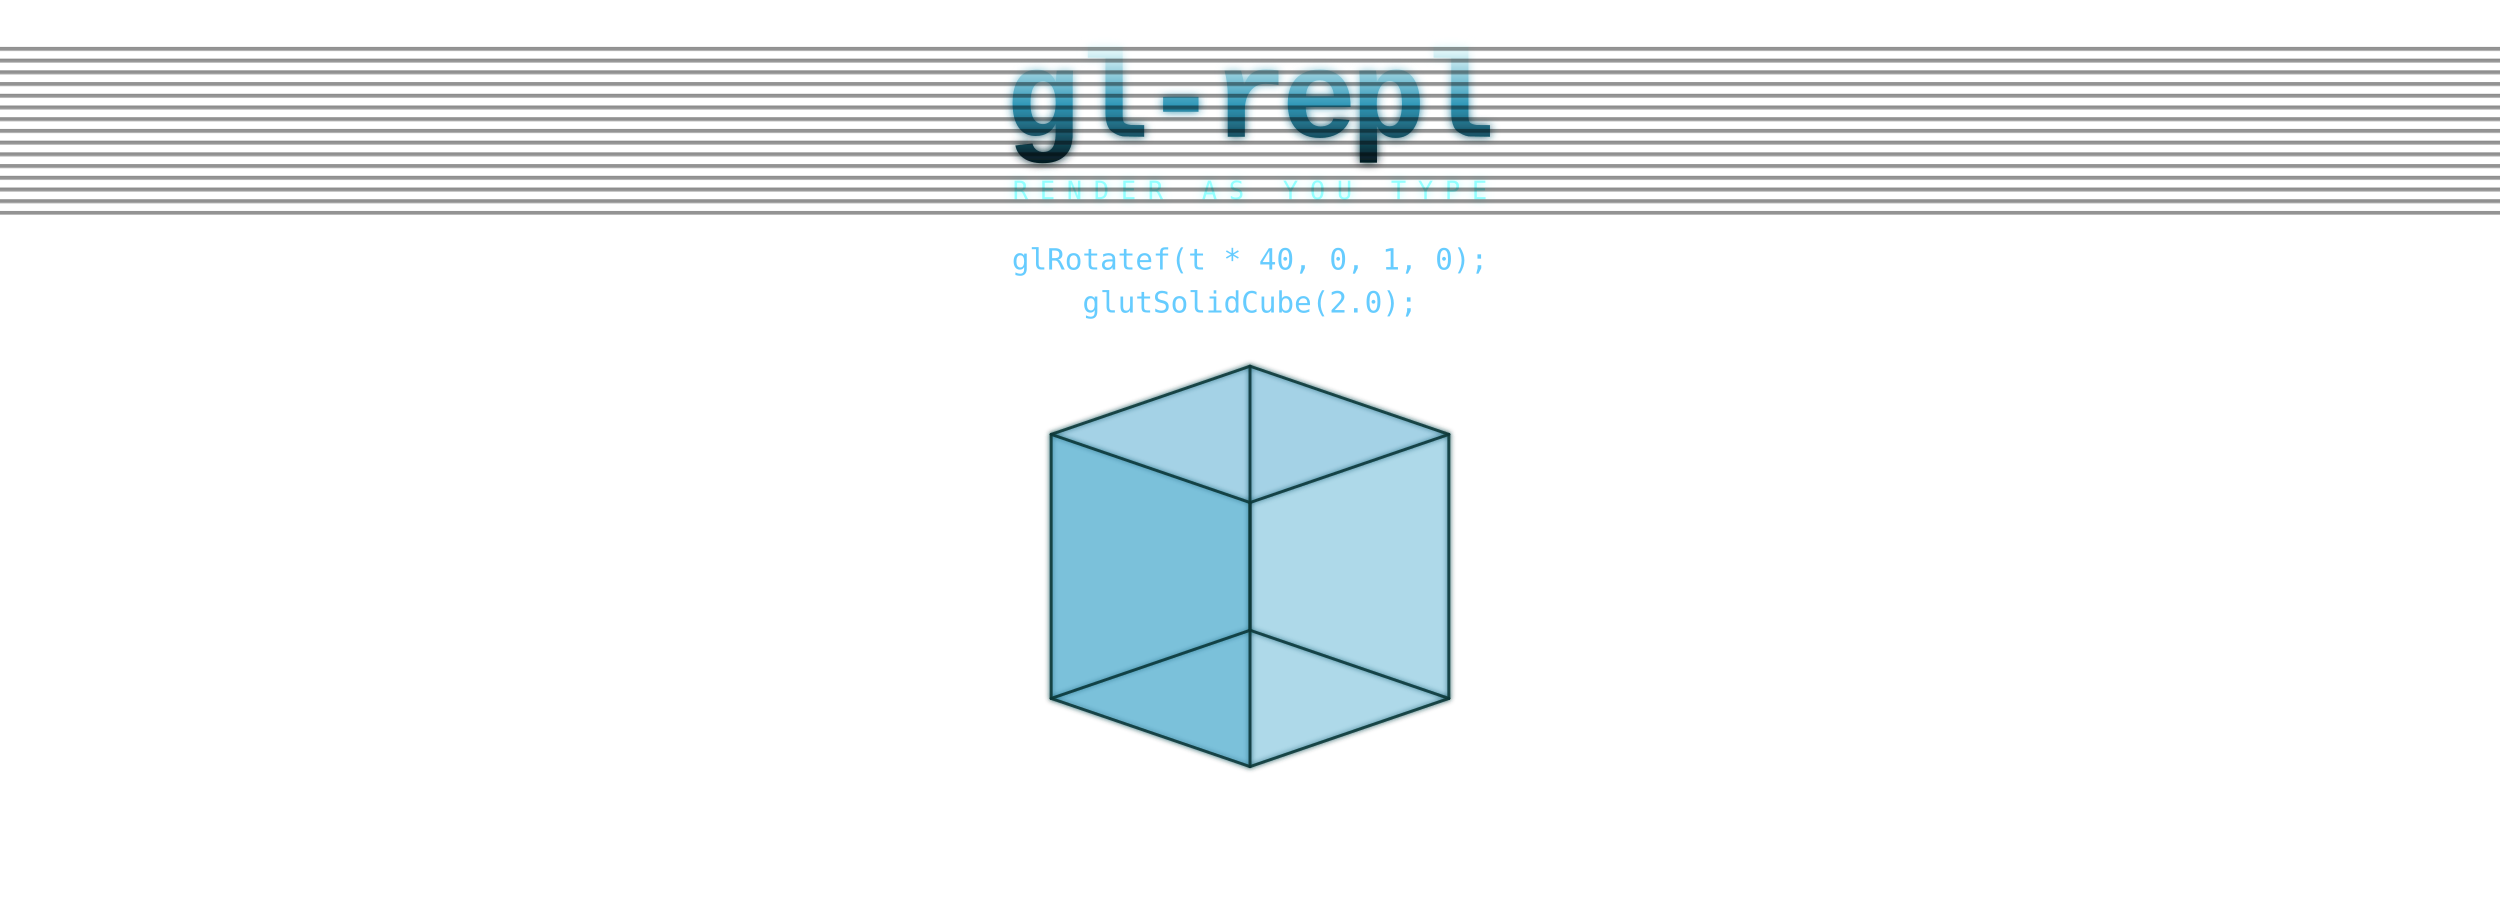
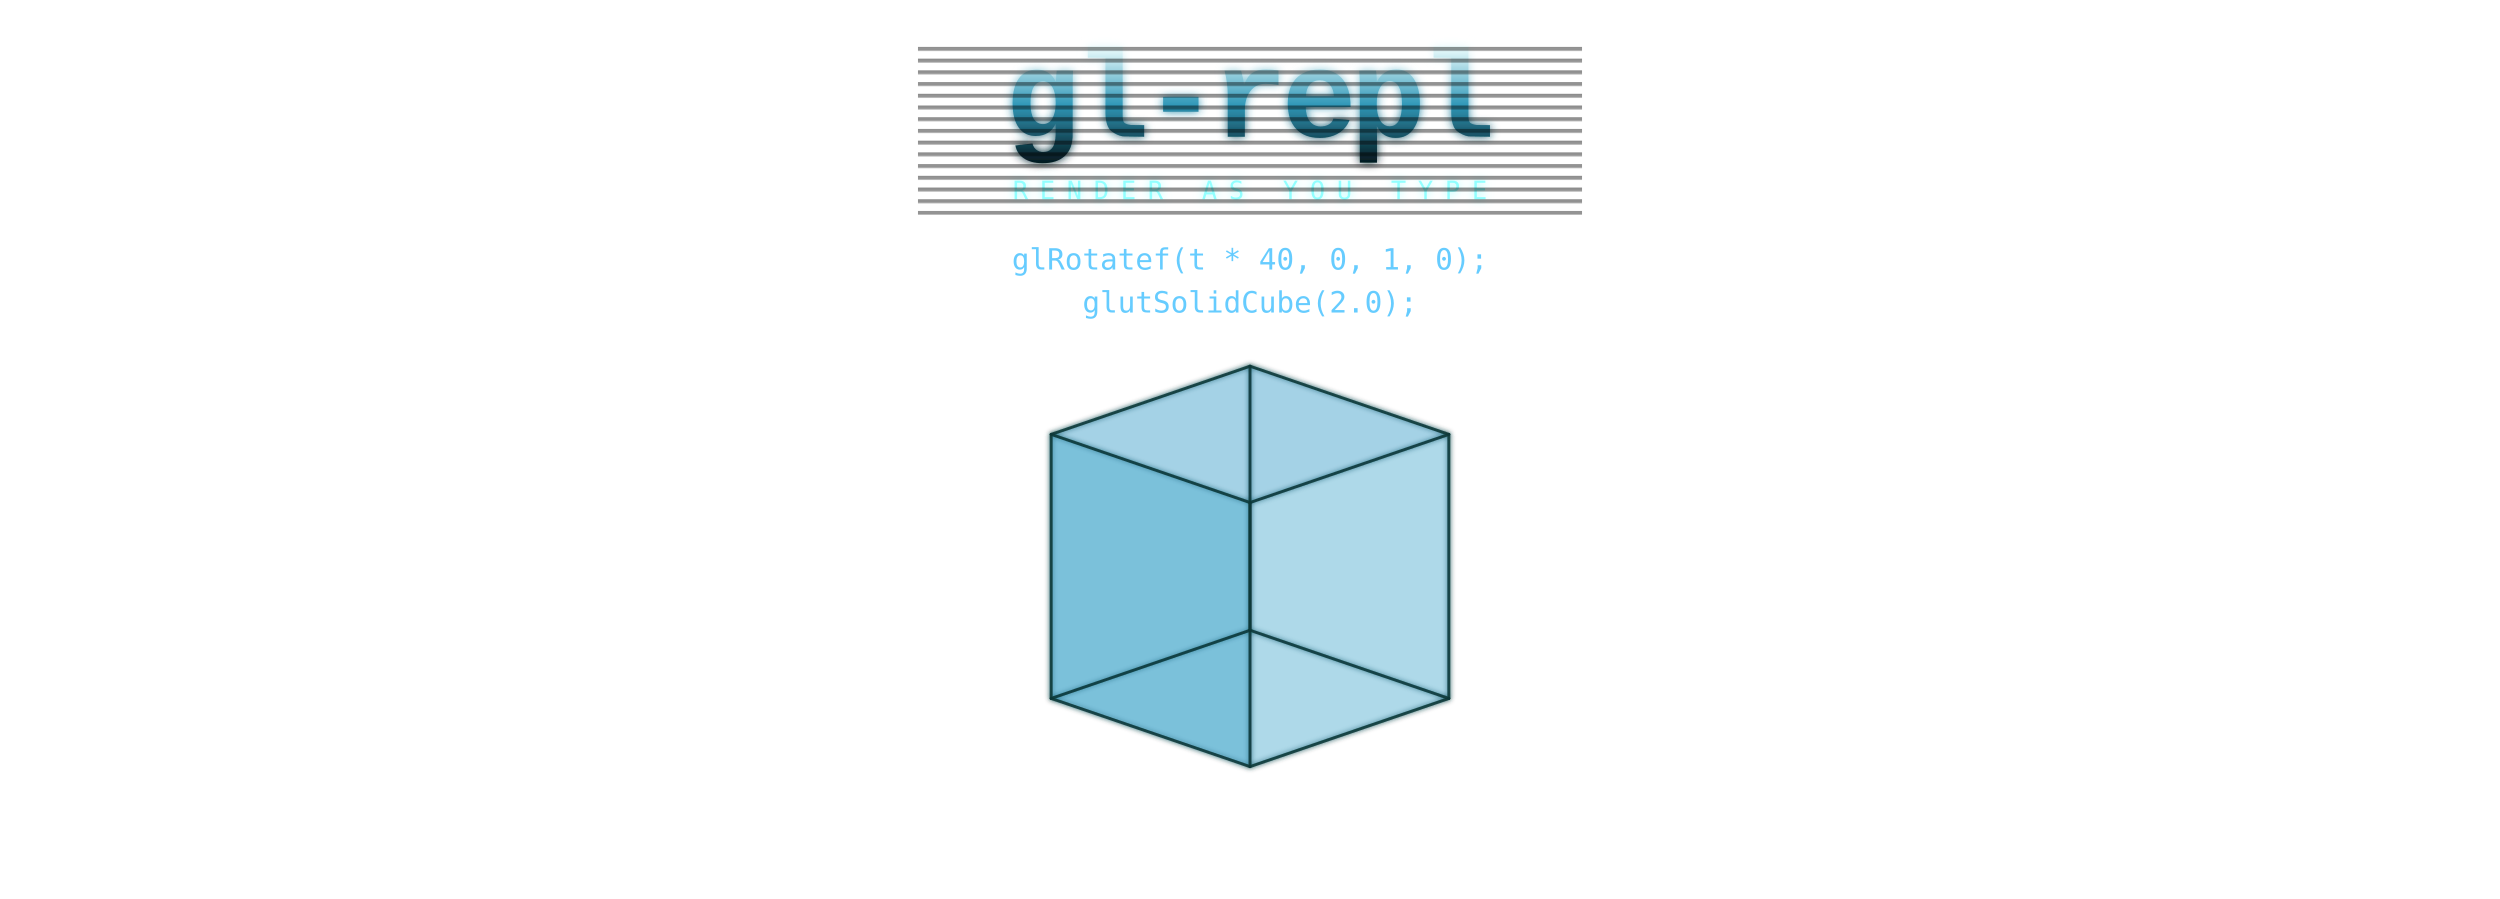
<svg xmlns="http://www.w3.org/2000/svg" viewBox="0 0 1280 460" role="img" aria-label="gl-repl">
  <style>
  .repl       { fill: #66ccff; }
  .tag        { fill: #88ffff; opacity: 0.9; }
  .cube-edge  { stroke: #0a3838; }
  .wm-dark    { display: block; }
  .wm-light   { display: none; }
  @media (prefers-color-scheme: light) {
    .repl       { fill: #1a5a78; }
    .tag        { fill: #155060; opacity: 0.95; }
    .cube-edge  { stroke: #1a4858; }
    .wm-dark    { display: none; }
    .wm-light   { display: block; }
  }

  .crt-line { fill: #000; fill-opacity: 0.42; }
  @media (prefers-color-scheme: light) {
    .crt-line { fill: #000; fill-opacity: 0.28; }
  }
</style>
  <defs>
    <pattern id="crt-scan" x="0" y="0" width="6" height="6" patternUnits="userSpaceOnUse">
      <rect x="0" y="0" width="6" height="2" class="crt-line" />
    </pattern>
    <linearGradient id="r11c-dark" x1="0" y1="0" x2="0" y2="1">
      <stop offset="0" stop-color="#f0ffff" />
      <stop offset="0.5" stop-color="#3098b8" />
      <stop offset="1" stop-color="#04181e" />
    </linearGradient>
    <linearGradient id="r11c-light" x1="0" y1="0" x2="0" y2="1">
      <stop offset="0" stop-color="#88ffff" />
      <stop offset="0.5" stop-color="#0a7090" />
      <stop offset="1" stop-color="#04181e" />
    </linearGradient>
    <filter id="r11c-bigglow" x="-20%" y="-20%" width="140%" height="140%">
      <feGaussianBlur stdDeviation="2.5" result="b" />
      <feMerge>
        <feMergeNode in="b" />
        <feMergeNode in="SourceGraphic" />
      </feMerge>
    </filter>
    <filter id="r11c-glow" x="-20%" y="-20%" width="140%" height="140%">
      <feGaussianBlur stdDeviation="1.4" result="b" />
      <feMerge>
        <feMergeNode in="b" />
        <feMergeNode in="SourceGraphic" />
      </feMerge>
    </filter>
  </defs>
  <g filter="url(#r11c-bigglow)">
    <g transform="translate(640 70)" text-anchor="middle">
-       <text class="wm-dark" fill="url(#r11c-dark)" font-family="'Courier New', ui-monospace, monospace" font-size="64" font-weight="900" letter-spacing="-3">
-             gl-repl
-         </text>
-       <text class="wm-light" fill="url(#r11c-light)" font-family="'Courier New', ui-monospace, monospace" font-size="64" font-weight="900" letter-spacing="-3">
-             gl-repl
-         </text>
-       <text class="tag" y="32" font-family="ui-monospace, 'SF Mono', monospace" font-size="13" letter-spacing="6">
-             RENDER  AS YOU TYPE
-         </text>
+       <text class="wm-dark" fill="url(#r11c-dark)" font-family="'Courier New', ui-monospace, monospace" font-size="64" font-weight="900" letter-spacing="-3">gl-repl</text>
+       <text class="wm-light" fill="url(#r11c-light)" font-family="'Courier New', ui-monospace, monospace" font-size="64" font-weight="900" letter-spacing="-3">gl-repl</text>
+       <text class="tag" y="32" font-family="ui-monospace, 'SF Mono', monospace" font-size="13" letter-spacing="6">RENDER  AS  YOU  TYPE</text>
    </g>
  </g>
  <g font-family="ui-monospace, 'SF Mono', Menlo, monospace" font-size="15" letter-spacing="0">
-     <text class="repl" x="640" y="138" text-anchor="middle">
-         glRotatef(t * 40, 0, 1, 0);
-     </text>
-     <text class="repl" x="640" y="160" text-anchor="middle">
-         glutSolidCube(2.0);
-     </text>
+     <text class="repl" x="640" y="138" text-anchor="middle">glRotatef(t * 40, 0, 1, 0);</text>
+     <text class="repl" x="640" y="160" text-anchor="middle">glutSolidCube(2.0);</text>
  </g>
  <g filter="url(#r11c-glow)">
    <polygon fill="#3aa0c8" stroke="none" points="538.2,357.6 538.2,222.4 640.0,187.5 640.0,322.7" fill-opacity="0.000">
      <animate attributeName="points" values="538.2,357.6 538.2,222.4 640.0,187.5 640.0,322.7;541.6,366.7 541.6,231.4 613.6,188.6 613.6,323.9;551.8,375.1 551.8,239.8 589.1,192.1 589.1,327.4;568.0,382.3 568.0,247.1 568.0,197.7 568.0,332.9;589.1,387.9 589.1,252.6 551.8,204.9 551.8,340.2;613.6,391.4 613.6,256.1 541.6,213.3 541.6,348.6;640.0,392.5 640.0,257.3 538.2,222.4 538.2,357.6;666.4,391.4 666.4,256.1 541.6,231.4 541.6,366.7;690.9,387.9 690.9,252.6 551.8,239.8 551.8,375.1;712.0,382.3 712.0,247.1 568.0,247.1 568.0,382.3;728.2,375.1 728.2,239.8 589.1,252.6 589.1,387.9;738.4,366.7 738.4,231.4 613.6,256.1 613.6,391.4;741.8,357.6 741.8,222.4 640.0,257.3 640.0,392.5;738.4,348.6 738.4,213.3 666.4,256.1 666.4,391.4;728.2,340.2 728.2,204.9 690.9,252.6 690.9,387.9;712.0,332.9 712.0,197.7 712.0,247.1 712.0,382.3;690.9,327.4 690.9,192.1 728.2,239.8 728.2,375.1;666.4,323.9 666.4,188.6 738.4,231.4 738.4,366.7;640.0,322.7 640.0,187.5 741.8,222.4 741.8,357.6;613.6,323.9 613.6,188.6 738.4,213.3 738.4,348.6;589.1,327.4 589.1,192.1 728.2,204.9 728.2,340.2;568.0,332.9 568.0,197.7 712.0,197.7 712.0,332.9;551.8,340.2 551.8,204.9 690.9,192.1 690.9,327.4;541.6,348.6 541.6,213.3 666.4,188.6 666.4,323.9;538.2,357.6 538.2,222.4 640.0,187.5 640.0,322.7" dur="8s" repeatCount="indefinite" />
      <animate attributeName="fill-opacity" values="0.000;0.000;0.000;0.000;0.137;0.282;0.412;0.503;0.541;0.521;0.452;0.349;0.234;0.150;0.078;0.000;0.000;0.000;0.000;0.000;0.000;0.000;0.000;0.000;0.000" dur="8s" repeatCount="indefinite" />
    </polygon>
    <polygon fill="#3aa0c8" stroke="none" points="640.0,392.5 741.8,357.6 741.8,222.4 640.0,257.3" fill-opacity="0.234">
      <animate attributeName="points" values="640.0,392.5 741.8,357.6 741.8,222.4 640.0,257.3;666.4,391.4 738.4,348.6 738.4,213.3 666.4,256.1;690.9,387.9 728.2,340.2 728.2,204.9 690.9,252.6;712.0,382.3 712.0,332.9 712.0,197.7 712.0,247.1;728.2,375.1 690.9,327.4 690.9,192.1 728.2,239.8;738.4,366.7 666.4,323.9 666.4,188.6 738.4,231.4;741.8,357.6 640.0,322.7 640.0,187.5 741.8,222.4;738.4,348.6 613.6,323.9 613.6,188.6 738.4,213.3;728.2,340.2 589.1,327.4 589.1,192.1 728.2,204.9;712.0,332.9 568.0,332.9 568.0,197.7 712.0,197.7;690.9,327.4 551.8,340.2 551.8,204.9 690.9,192.1;666.4,323.9 541.6,348.6 541.6,213.3 666.4,188.6;640.0,322.7 538.2,357.6 538.2,222.4 640.0,187.5;613.6,323.9 541.6,366.7 541.6,231.4 613.6,188.6;589.1,327.4 551.8,375.1 551.8,239.8 589.1,192.1;568.0,332.9 568.0,382.3 568.0,247.1 568.0,197.7;551.8,340.2 589.1,387.9 589.1,252.6 551.8,204.9;541.6,348.6 613.6,391.4 613.6,256.1 541.6,213.3;538.2,357.6 640.0,392.5 640.0,257.3 538.2,222.4;541.6,366.7 666.4,391.4 666.4,256.1 541.6,231.4;551.8,375.1 690.9,387.9 690.9,252.6 551.8,239.8;568.0,382.3 712.0,382.3 712.0,247.1 568.0,247.1;589.1,387.9 728.2,375.1 728.2,239.8 589.1,252.6;613.6,391.4 738.4,366.7 738.4,231.4 613.6,256.1;640.0,392.5 741.8,357.6 741.8,222.4 640.0,257.3" dur="8s" repeatCount="indefinite" />
      <animate attributeName="fill-opacity" values="0.234;0.150;0.078;0.000;0.000;0.000;0.000;0.000;0.000;0.000;0.000;0.000;0.000;0.000;0.000;0.000;0.137;0.282;0.412;0.503;0.541;0.521;0.452;0.349;0.234" dur="8s" repeatCount="indefinite" />
    </polygon>
    <polygon fill="#3aa0c8" stroke="none" points="538.2,222.4 640.0,257.3 741.8,222.4 640.0,187.5" fill-opacity="0.267">
      <animate attributeName="points" values="538.2,222.4 640.0,257.3 741.8,222.4 640.0,187.5;541.6,231.4 666.4,256.1 738.4,213.3 613.6,188.6;551.8,239.8 690.9,252.6 728.2,204.9 589.1,192.1;568.0,247.1 712.0,247.1 712.0,197.7 568.0,197.7;589.1,252.6 728.2,239.8 690.9,192.1 551.8,204.9;613.6,256.1 738.4,231.4 666.4,188.6 541.6,213.3;640.0,257.3 741.8,222.4 640.0,187.5 538.2,222.4;666.4,256.1 738.4,213.3 613.6,188.6 541.6,231.4;690.9,252.6 728.2,204.9 589.1,192.1 551.8,239.8;712.0,247.1 712.0,197.7 568.0,197.7 568.0,247.1;728.2,239.8 690.9,192.1 551.8,204.9 589.1,252.6;738.4,231.4 666.4,188.6 541.6,213.3 613.6,256.1;741.8,222.4 640.0,187.5 538.2,222.4 640.0,257.3;738.4,213.3 613.6,188.6 541.6,231.4 666.4,256.1;728.2,204.9 589.1,192.1 551.8,239.8 690.9,252.6;712.0,197.7 568.0,197.7 568.0,247.1 712.0,247.1;690.9,192.1 551.8,204.9 589.1,252.6 728.2,239.8;666.4,188.6 541.6,213.3 613.6,256.1 738.4,231.4;640.0,187.5 538.2,222.4 640.0,257.3 741.8,222.4;613.6,188.6 541.6,231.4 666.4,256.1 738.4,213.3;589.1,192.1 551.8,239.8 690.9,252.6 728.2,204.9;568.0,197.7 568.0,247.1 712.0,247.1 712.0,197.7;551.8,204.9 589.1,252.6 728.2,239.8 690.9,192.1;541.6,213.3 613.6,256.1 738.4,231.4 666.4,188.6;538.2,222.4 640.0,257.3 741.8,222.4 640.0,187.5" dur="8s" repeatCount="indefinite" />
      <animate attributeName="fill-opacity" values="0.267;0.267;0.267;0.267;0.267;0.267;0.267;0.267;0.267;0.267;0.267;0.267;0.267;0.267;0.267;0.267;0.267;0.267;0.267;0.267;0.267;0.267;0.267;0.267;0.267" dur="8s" repeatCount="indefinite" />
    </polygon>
    <polygon fill="#3aa0c8" stroke="none" points="538.2,357.6 640.0,322.7 741.8,357.6 640.0,392.5" fill-opacity="0.000">
      <animate attributeName="points" values="538.2,357.6 640.0,322.7 741.8,357.6 640.0,392.5;541.6,366.7 613.6,323.9 738.4,348.6 666.4,391.4;551.8,375.1 589.1,327.4 728.2,340.2 690.9,387.9;568.0,382.3 568.0,332.9 712.0,332.9 712.0,382.3;589.1,387.9 551.8,340.2 690.9,327.4 728.2,375.1;613.6,391.4 541.6,348.6 666.4,323.9 738.4,366.7;640.0,392.5 538.2,357.6 640.0,322.7 741.8,357.6;666.4,391.4 541.6,366.7 613.6,323.9 738.4,348.6;690.9,387.9 551.8,375.1 589.1,327.4 728.2,340.2;712.0,382.3 568.0,382.3 568.0,332.9 712.0,332.9;728.2,375.1 589.1,387.9 551.8,340.2 690.9,327.4;738.4,366.7 613.6,391.4 541.6,348.6 666.4,323.9;741.8,357.6 640.0,392.5 538.2,357.6 640.0,322.7;738.4,348.6 666.4,391.4 541.6,366.7 613.6,323.9;728.2,340.2 690.9,387.9 551.8,375.1 589.1,327.4;712.0,332.9 712.0,382.3 568.0,382.3 568.0,332.9;690.9,327.4 728.2,375.1 589.1,387.9 551.8,340.2;666.4,323.9 738.4,366.7 613.6,391.4 541.6,348.6;640.0,322.7 741.8,357.6 640.0,392.5 538.2,357.6;613.6,323.9 738.4,348.6 666.4,391.4 541.6,366.7;589.1,327.4 728.2,340.2 690.9,387.9 551.8,375.1;568.0,332.9 712.0,332.9 712.0,382.3 568.0,382.3;551.8,340.2 690.9,327.4 728.2,375.1 589.1,387.9;541.6,348.6 666.4,323.9 738.4,366.7 613.6,391.4;538.2,357.6 640.0,322.7 741.8,357.6 640.0,392.5" dur="8s" repeatCount="indefinite" />
      <animate attributeName="fill-opacity" values="0.000;0.000;0.000;0.000;0.000;0.000;0.000;0.000;0.000;0.000;0.000;0.000;0.000;0.000;0.000;0.000;0.000;0.000;0.000;0.000;0.000;0.000;0.000;0.000;0.000" dur="8s" repeatCount="indefinite" />
    </polygon>
    <polygon fill="#3aa0c8" stroke="none" points="640.0,322.7 640.0,187.5 741.8,222.4 741.8,357.6" fill-opacity="0.000">
      <animate attributeName="points" values="640.0,322.7 640.0,187.5 741.8,222.4 741.8,357.6;613.6,323.9 613.6,188.6 738.4,213.3 738.4,348.6;589.1,327.4 589.1,192.1 728.2,204.9 728.2,340.2;568.0,332.9 568.0,197.7 712.0,197.7 712.0,332.9;551.8,340.2 551.8,204.9 690.9,192.1 690.9,327.4;541.6,348.6 541.6,213.3 666.4,188.6 666.4,323.9;538.2,357.6 538.2,222.4 640.0,187.5 640.0,322.7;541.6,366.7 541.6,231.4 613.6,188.6 613.6,323.9;551.8,375.1 551.8,239.8 589.1,192.1 589.1,327.4;568.0,382.3 568.0,247.1 568.0,197.7 568.0,332.9;589.1,387.9 589.1,252.6 551.8,204.9 551.8,340.2;613.6,391.4 613.6,256.1 541.6,213.3 541.6,348.6;640.0,392.5 640.0,257.3 538.2,222.4 538.2,357.6;666.4,391.4 666.4,256.1 541.6,231.4 541.6,366.7;690.9,387.9 690.9,252.6 551.8,239.8 551.8,375.1;712.0,382.3 712.0,247.1 568.0,247.1 568.0,382.3;728.2,375.1 728.2,239.8 589.1,252.6 589.1,387.9;738.4,366.7 738.4,231.4 613.6,256.1 613.6,391.4;741.8,357.6 741.8,222.4 640.0,257.3 640.0,392.5;738.4,348.6 738.4,213.3 666.4,256.1 666.4,391.4;728.2,340.2 728.2,204.9 690.9,252.6 690.9,387.9;712.0,332.9 712.0,197.7 712.0,247.1 712.0,382.3;690.9,327.4 690.9,192.1 728.2,239.8 728.2,375.1;666.4,323.9 666.4,188.6 738.4,231.4 738.4,366.7;640.0,322.7 640.0,187.5 741.8,222.4 741.8,357.6" dur="8s" repeatCount="indefinite" />
      <animate attributeName="fill-opacity" values="0.000;0.000;0.000;0.000;0.000;0.000;0.000;0.000;0.000;0.000;0.137;0.282;0.412;0.503;0.541;0.521;0.452;0.349;0.234;0.150;0.078;0.000;0.000;0.000;0.000" dur="8s" repeatCount="indefinite" />
    </polygon>
    <polygon fill="#3aa0c8" stroke="none" points="538.2,357.6 640.0,392.5 640.0,257.3 538.2,222.4" fill-opacity="0.412">
      <animate attributeName="points" values="538.2,357.6 640.0,392.5 640.0,257.3 538.2,222.4;541.6,366.7 666.4,391.4 666.4,256.1 541.6,231.4;551.8,375.1 690.9,387.9 690.9,252.6 551.8,239.8;568.0,382.3 712.0,382.3 712.0,247.1 568.0,247.1;589.1,387.9 728.2,375.1 728.2,239.8 589.1,252.6;613.6,391.4 738.4,366.7 738.4,231.4 613.6,256.1;640.0,392.5 741.8,357.6 741.8,222.4 640.0,257.3;666.4,391.4 738.4,348.6 738.4,213.3 666.4,256.1;690.9,387.9 728.2,340.2 728.2,204.9 690.9,252.6;712.0,382.3 712.0,332.9 712.0,197.7 712.0,247.1;728.2,375.1 690.9,327.4 690.9,192.1 728.2,239.8;738.4,366.7 666.4,323.9 666.4,188.6 738.4,231.4;741.8,357.6 640.0,322.7 640.0,187.5 741.8,222.4;738.4,348.6 613.6,323.9 613.6,188.6 738.4,213.3;728.2,340.2 589.1,327.4 589.1,192.1 728.2,204.9;712.0,332.9 568.0,332.9 568.0,197.7 712.0,197.7;690.9,327.4 551.8,340.2 551.8,204.9 690.9,192.1;666.4,323.9 541.6,348.6 541.6,213.3 666.4,188.6;640.0,322.7 538.2,357.6 538.2,222.4 640.0,187.5;613.6,323.9 541.6,366.7 541.6,231.4 613.6,188.6;589.1,327.4 551.8,375.1 551.8,239.8 589.1,192.1;568.0,332.9 568.0,382.3 568.0,247.1 568.0,197.7;551.8,340.2 589.1,387.9 589.1,252.6 551.8,204.9;541.6,348.6 613.6,391.4 613.6,256.1 541.6,213.3;538.2,357.6 640.0,392.5 640.0,257.3 538.2,222.4" dur="8s" repeatCount="indefinite" />
      <animate attributeName="fill-opacity" values="0.412;0.503;0.541;0.521;0.452;0.349;0.234;0.150;0.078;0.000;0.000;0.000;0.000;0.000;0.000;0.000;0.000;0.000;0.000;0.000;0.000;0.000;0.137;0.282;0.412" dur="8s" repeatCount="indefinite" />
    </polygon>
    <polyline class="cube-edge" fill="none" stroke-width="1.5" stroke-linecap="round" stroke-linejoin="round" points="538.2,357.6 640.0,322.7" opacity="0.9">
      <animate attributeName="points" values="538.2,357.6 640.0,322.7;541.6,366.7 613.6,323.9;551.8,375.1 589.1,327.4;568.0,382.3 568.0,332.9;589.1,387.9 551.8,340.2;613.6,391.4 541.6,348.6;640.0,392.5 538.2,357.6;666.4,391.4 541.6,366.7;690.9,387.9 551.8,375.1;712.0,382.3 568.0,382.3;728.2,375.1 589.1,387.9;738.4,366.7 613.6,391.4;741.8,357.6 640.0,392.5;738.4,348.6 666.4,391.4;728.2,340.2 690.9,387.9;712.0,332.9 712.0,382.3;690.9,327.4 728.2,375.1;666.4,323.9 738.4,366.7;640.0,322.7 741.8,357.6;613.6,323.9 738.4,348.6;589.1,327.4 728.2,340.2;568.0,332.9 712.0,332.9;551.8,340.2 690.9,327.4;541.6,348.6 666.4,323.9;538.2,357.6 640.0,322.7" dur="8s" repeatCount="indefinite" />
    </polyline>
    <polyline class="cube-edge" fill="none" stroke-width="1.5" stroke-linecap="round" stroke-linejoin="round" points="640.0,322.7 640.0,187.5" opacity="0.9">
      <animate attributeName="points" values="640.0,322.7 640.0,187.5;613.6,323.9 613.6,188.6;589.1,327.4 589.1,192.1;568.0,332.9 568.0,197.7;551.8,340.2 551.8,204.9;541.6,348.6 541.6,213.3;538.2,357.6 538.2,222.4;541.6,366.7 541.6,231.4;551.8,375.1 551.8,239.8;568.0,382.3 568.0,247.1;589.1,387.9 589.1,252.6;613.6,391.4 613.6,256.1;640.0,392.5 640.0,257.3;666.4,391.4 666.4,256.1;690.9,387.9 690.9,252.6;712.0,382.3 712.0,247.1;728.2,375.1 728.2,239.8;738.4,366.7 738.4,231.4;741.8,357.6 741.8,222.4;738.4,348.6 738.4,213.3;728.2,340.2 728.2,204.9;712.0,332.9 712.0,197.7;690.9,327.4 690.9,192.1;666.4,323.9 666.4,188.6;640.0,322.7 640.0,187.5" dur="8s" repeatCount="indefinite" />
    </polyline>
    <polyline class="cube-edge" fill="none" stroke-width="1.5" stroke-linecap="round" stroke-linejoin="round" points="640.0,187.5 538.2,222.4" opacity="0.9">
      <animate attributeName="points" values="640.0,187.5 538.2,222.4;613.6,188.6 541.6,231.4;589.1,192.1 551.8,239.8;568.0,197.7 568.0,247.1;551.8,204.9 589.1,252.6;541.6,213.3 613.6,256.1;538.2,222.4 640.0,257.3;541.6,231.4 666.4,256.1;551.8,239.8 690.9,252.6;568.0,247.1 712.0,247.1;589.1,252.6 728.2,239.8;613.6,256.1 738.4,231.4;640.0,257.3 741.8,222.4;666.4,256.1 738.4,213.3;690.9,252.6 728.2,204.9;712.0,247.1 712.0,197.7;728.2,239.8 690.9,192.1;738.4,231.4 666.4,188.6;741.8,222.4 640.0,187.5;738.4,213.3 613.6,188.6;728.2,204.9 589.1,192.1;712.0,197.7 568.0,197.7;690.9,192.1 551.8,204.9;666.4,188.6 541.6,213.3;640.0,187.5 538.2,222.4" dur="8s" repeatCount="indefinite" />
    </polyline>
    <polyline class="cube-edge" fill="none" stroke-width="1.5" stroke-linecap="round" stroke-linejoin="round" points="538.2,222.4 538.2,357.6" opacity="0.9">
      <animate attributeName="points" values="538.2,222.4 538.2,357.6;541.6,231.4 541.6,366.7;551.8,239.8 551.8,375.1;568.0,247.1 568.0,382.3;589.1,252.6 589.1,387.9;613.6,256.1 613.6,391.4;640.0,257.3 640.0,392.5;666.4,256.1 666.4,391.4;690.9,252.6 690.9,387.9;712.0,247.1 712.0,382.3;728.2,239.8 728.2,375.1;738.4,231.4 738.4,366.7;741.8,222.4 741.8,357.6;738.4,213.3 738.4,348.6;728.2,204.9 728.2,340.2;712.0,197.7 712.0,332.9;690.9,192.1 690.9,327.4;666.4,188.6 666.4,323.9;640.0,187.5 640.0,322.7;613.6,188.6 613.6,323.9;589.1,192.1 589.1,327.4;568.0,197.7 568.0,332.9;551.8,204.9 551.8,340.2;541.6,213.3 541.6,348.6;538.2,222.4 538.2,357.6" dur="8s" repeatCount="indefinite" />
    </polyline>
    <polyline class="cube-edge" fill="none" stroke-width="1.5" stroke-linecap="round" stroke-linejoin="round" points="640.0,392.5 741.8,357.6" opacity="0.9">
      <animate attributeName="points" values="640.0,392.5 741.8,357.6;666.4,391.4 738.4,348.6;690.9,387.9 728.2,340.2;712.0,382.3 712.0,332.9;728.2,375.1 690.9,327.4;738.4,366.7 666.4,323.9;741.8,357.6 640.0,322.7;738.4,348.6 613.6,323.9;728.2,340.2 589.1,327.4;712.0,332.9 568.0,332.9;690.9,327.4 551.8,340.2;666.4,323.9 541.6,348.6;640.0,322.7 538.2,357.6;613.6,323.9 541.6,366.7;589.1,327.4 551.8,375.1;568.0,332.9 568.0,382.3;551.8,340.2 589.1,387.9;541.6,348.6 613.6,391.4;538.2,357.6 640.0,392.5;541.6,366.7 666.4,391.4;551.8,375.1 690.9,387.9;568.0,382.3 712.0,382.3;589.1,387.9 728.2,375.1;613.6,391.4 738.4,366.7;640.0,392.5 741.8,357.6" dur="8s" repeatCount="indefinite" />
    </polyline>
    <polyline class="cube-edge" fill="none" stroke-width="1.5" stroke-linecap="round" stroke-linejoin="round" points="741.8,357.6 741.8,222.4" opacity="0.9">
      <animate attributeName="points" values="741.8,357.6 741.8,222.4;738.4,348.6 738.4,213.3;728.2,340.2 728.2,204.9;712.0,332.9 712.0,197.7;690.9,327.4 690.9,192.1;666.4,323.9 666.4,188.6;640.0,322.7 640.0,187.5;613.6,323.9 613.6,188.6;589.1,327.4 589.1,192.1;568.0,332.9 568.0,197.7;551.8,340.2 551.8,204.9;541.6,348.6 541.6,213.3;538.2,357.6 538.2,222.4;541.6,366.7 541.6,231.4;551.8,375.1 551.8,239.8;568.0,382.3 568.0,247.1;589.1,387.9 589.1,252.6;613.6,391.4 613.6,256.1;640.0,392.5 640.0,257.3;666.4,391.4 666.4,256.1;690.9,387.9 690.9,252.6;712.0,382.3 712.0,247.1;728.2,375.1 728.2,239.8;738.4,366.7 738.4,231.4;741.8,357.6 741.8,222.4" dur="8s" repeatCount="indefinite" />
    </polyline>
    <polyline class="cube-edge" fill="none" stroke-width="1.5" stroke-linecap="round" stroke-linejoin="round" points="741.8,222.4 640.0,257.3" opacity="0.9">
      <animate attributeName="points" values="741.8,222.4 640.0,257.3;738.4,213.3 666.4,256.1;728.2,204.9 690.9,252.6;712.0,197.7 712.0,247.1;690.9,192.1 728.2,239.8;666.4,188.6 738.4,231.4;640.0,187.5 741.8,222.4;613.6,188.6 738.4,213.3;589.1,192.1 728.2,204.9;568.0,197.7 712.0,197.7;551.8,204.9 690.9,192.1;541.6,213.3 666.4,188.6;538.2,222.4 640.0,187.5;541.6,231.4 613.6,188.6;551.8,239.8 589.1,192.1;568.0,247.1 568.0,197.7;589.1,252.6 551.8,204.9;613.6,256.1 541.6,213.3;640.0,257.3 538.2,222.4;666.4,256.1 541.6,231.4;690.9,252.6 551.8,239.8;712.0,247.1 568.0,247.1;728.2,239.8 589.1,252.6;738.4,231.4 613.6,256.1;741.8,222.4 640.0,257.3" dur="8s" repeatCount="indefinite" />
    </polyline>
    <polyline class="cube-edge" fill="none" stroke-width="1.5" stroke-linecap="round" stroke-linejoin="round" points="640.0,257.3 640.0,392.5" opacity="0.9">
      <animate attributeName="points" values="640.0,257.3 640.0,392.5;666.4,256.1 666.4,391.4;690.9,252.6 690.9,387.9;712.0,247.1 712.0,382.3;728.2,239.8 728.2,375.1;738.4,231.4 738.4,366.7;741.8,222.4 741.8,357.6;738.4,213.3 738.4,348.6;728.2,204.9 728.2,340.2;712.0,197.7 712.0,332.9;690.9,192.1 690.9,327.4;666.4,188.6 666.4,323.9;640.0,187.5 640.0,322.7;613.6,188.6 613.6,323.9;589.1,192.1 589.1,327.4;568.0,197.7 568.0,332.9;551.8,204.9 551.8,340.2;541.6,213.3 541.6,348.6;538.2,222.4 538.2,357.6;541.6,231.4 541.6,366.7;551.8,239.8 551.8,375.1;568.0,247.1 568.0,382.3;589.1,252.6 589.1,387.9;613.6,256.1 613.6,391.4;640.0,257.3 640.0,392.5" dur="8s" repeatCount="indefinite" />
    </polyline>
    <polyline class="cube-edge" fill="none" stroke-width="1.5" stroke-linecap="round" stroke-linejoin="round" points="538.2,357.6 640.0,392.5" opacity="0.9">
      <animate attributeName="points" values="538.2,357.6 640.0,392.5;541.6,366.7 666.4,391.4;551.8,375.1 690.9,387.9;568.0,382.3 712.0,382.3;589.1,387.9 728.2,375.1;613.6,391.4 738.4,366.7;640.0,392.5 741.8,357.6;666.4,391.4 738.4,348.6;690.9,387.9 728.2,340.2;712.0,382.3 712.0,332.9;728.2,375.1 690.9,327.4;738.4,366.7 666.4,323.9;741.8,357.6 640.0,322.7;738.4,348.6 613.6,323.9;728.2,340.2 589.1,327.4;712.0,332.9 568.0,332.9;690.9,327.4 551.8,340.2;666.4,323.9 541.6,348.6;640.0,322.7 538.2,357.6;613.6,323.9 541.6,366.7;589.1,327.4 551.8,375.1;568.0,332.9 568.0,382.3;551.8,340.2 589.1,387.9;541.6,348.6 613.6,391.4;538.2,357.6 640.0,392.5" dur="8s" repeatCount="indefinite" />
    </polyline>
    <polyline class="cube-edge" fill="none" stroke-width="1.5" stroke-linecap="round" stroke-linejoin="round" points="640.0,322.7 741.8,357.6" opacity="0.9">
      <animate attributeName="points" values="640.0,322.7 741.8,357.6;613.6,323.9 738.4,348.6;589.1,327.4 728.2,340.2;568.0,332.9 712.0,332.9;551.8,340.2 690.9,327.4;541.6,348.6 666.4,323.9;538.2,357.6 640.0,322.7;541.6,366.7 613.6,323.9;551.8,375.1 589.1,327.4;568.0,382.3 568.0,332.9;589.1,387.9 551.8,340.2;613.6,391.4 541.6,348.6;640.0,392.5 538.2,357.6;666.4,391.4 541.6,366.7;690.9,387.9 551.8,375.1;712.0,382.3 568.0,382.3;728.2,375.1 589.1,387.9;738.4,366.7 613.6,391.4;741.8,357.6 640.0,392.5;738.4,348.6 666.4,391.4;728.2,340.2 690.9,387.9;712.0,332.9 712.0,382.3;690.9,327.4 728.2,375.1;666.4,323.9 738.4,366.7;640.0,322.7 741.8,357.6" dur="8s" repeatCount="indefinite" />
    </polyline>
    <polyline class="cube-edge" fill="none" stroke-width="1.5" stroke-linecap="round" stroke-linejoin="round" points="640.0,187.5 741.8,222.4" opacity="0.9">
      <animate attributeName="points" values="640.0,187.5 741.8,222.4;613.6,188.6 738.4,213.3;589.1,192.1 728.2,204.9;568.0,197.7 712.0,197.7;551.8,204.9 690.9,192.1;541.6,213.3 666.4,188.6;538.2,222.4 640.0,187.5;541.6,231.4 613.6,188.6;551.8,239.8 589.1,192.1;568.0,247.1 568.0,197.7;589.1,252.6 551.8,204.9;613.6,256.1 541.6,213.3;640.0,257.3 538.2,222.4;666.4,256.1 541.6,231.4;690.9,252.6 551.8,239.8;712.0,247.1 568.0,247.1;728.2,239.8 589.1,252.6;738.4,231.4 613.6,256.1;741.8,222.4 640.0,257.3;738.4,213.3 666.4,256.1;728.2,204.9 690.9,252.6;712.0,197.7 712.0,247.1;690.9,192.1 728.2,239.8;666.4,188.6 738.4,231.4;640.0,187.5 741.8,222.4" dur="8s" repeatCount="indefinite" />
    </polyline>
    <polyline class="cube-edge" fill="none" stroke-width="1.5" stroke-linecap="round" stroke-linejoin="round" points="538.2,222.4 640.0,257.3" opacity="0.9">
      <animate attributeName="points" values="538.2,222.4 640.0,257.3;541.6,231.4 666.4,256.1;551.8,239.8 690.9,252.6;568.0,247.1 712.0,247.1;589.1,252.6 728.2,239.8;613.6,256.1 738.4,231.4;640.0,257.3 741.8,222.4;666.4,256.1 738.4,213.3;690.9,252.6 728.2,204.9;712.0,247.1 712.0,197.7;728.2,239.8 690.9,192.1;738.4,231.4 666.4,188.6;741.8,222.4 640.0,187.5;738.4,213.3 613.6,188.6;728.2,204.9 589.1,192.1;712.0,197.7 568.0,197.7;690.9,192.1 551.8,204.9;666.4,188.6 541.6,213.3;640.0,187.5 538.2,222.4;613.6,188.6 541.6,231.4;589.1,192.1 551.8,239.8;568.0,197.7 568.0,247.1;551.8,204.9 589.1,252.6;541.6,213.3 613.6,256.1;538.2,222.4 640.0,257.3" dur="8s" repeatCount="indefinite" />
    </polyline>
  </g>
-   <rect x="0" y="22" width="1280" height="88" fill="url(#crt-scan)" pointer-events="none" />
+   <rect x="470" y="22" width="340" height="88" fill="url(#crt-scan)" pointer-events="none" />
</svg>
